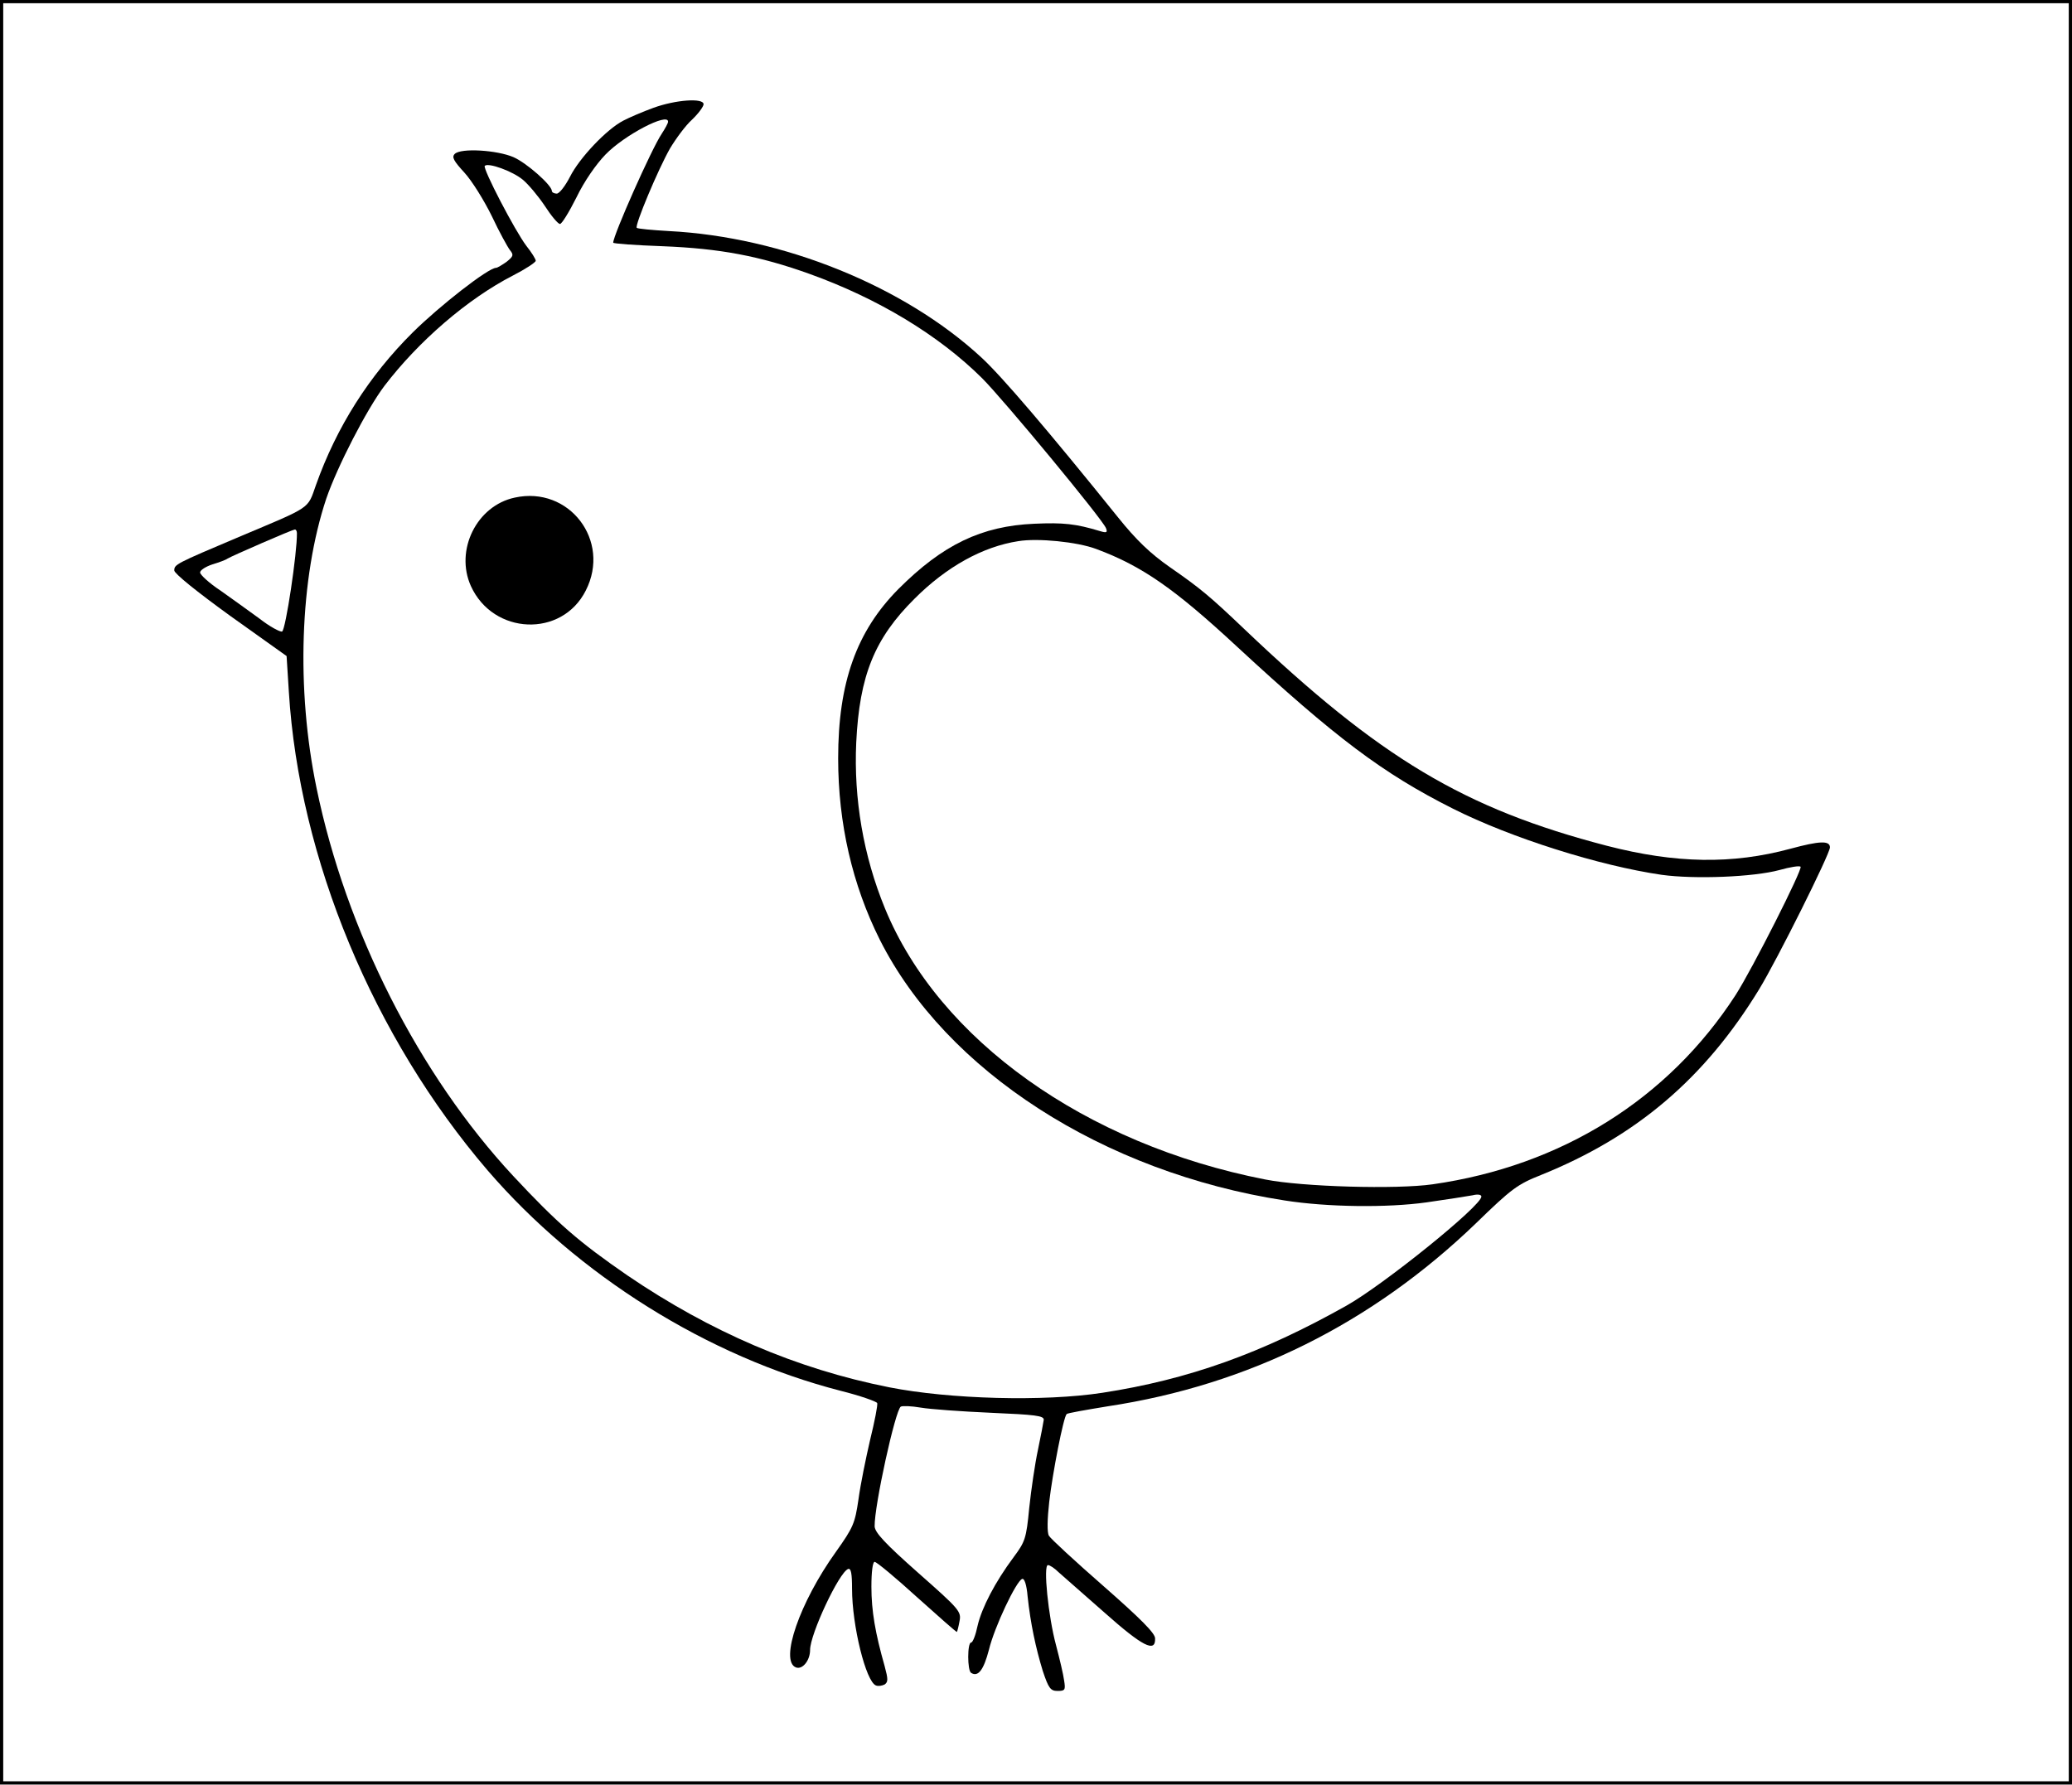
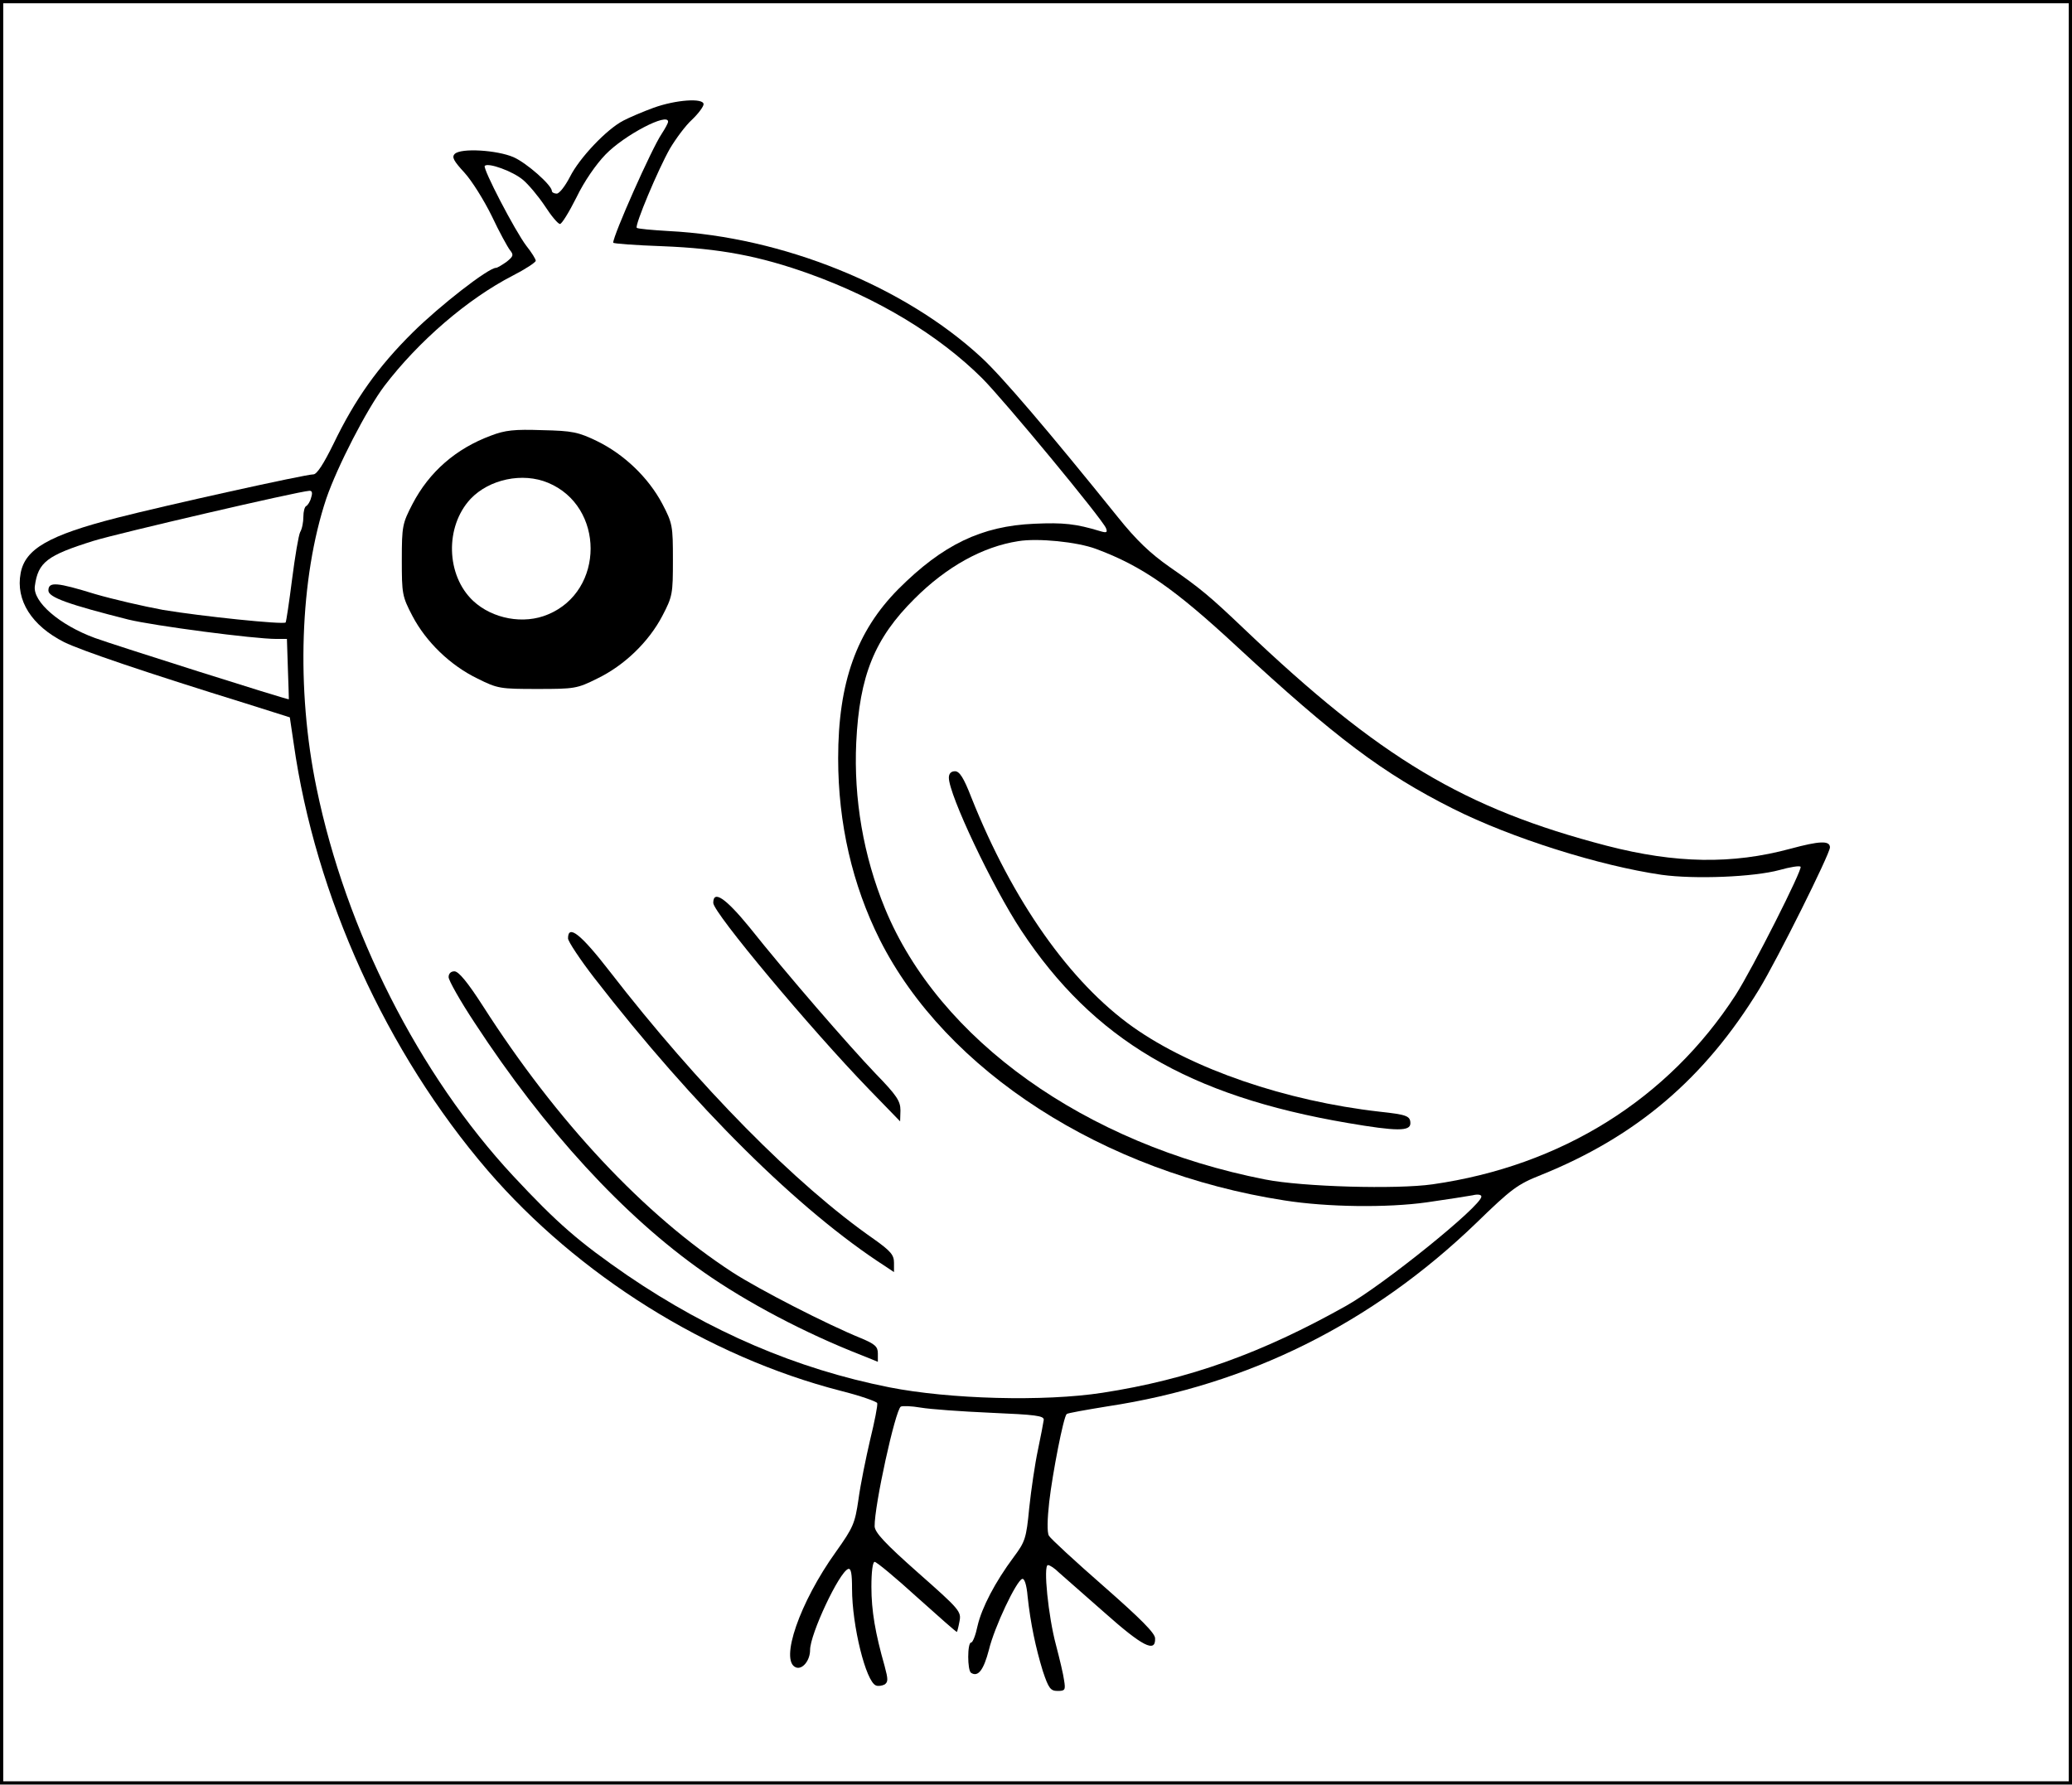
<svg xmlns="http://www.w3.org/2000/svg" version="1.0" width="642pt" height="553pt" viewBox="0 0 642 553" preserveAspectRatio="xMidYMid meet">
  <g transform="translate(0,553) scale(0.1,-0.1)" fill="#000000" stroke="none">
    <path fill="#000000" stroke="none" d="M0 2765 l0 -2765 3210 0 3210 0 0 2765 0 2765 -3210 0 -3210 0 0 -2765z" />
    <path fill="#ffffff" stroke="none" d="M6410 2765 l0 -2755 -3200 0 -3200 0 0 2755 0 2755 3200 0 3200 0 0 -2755z" />
-     <path fill="#000000" stroke="none" d="M2025 5196 c-33 -12 -75 -30 -94 -40 -52 -27 -136 -116 -165 -174 -15 -29 -33 -52 -41 -52 -8 0 -15 4 -15 8 0 18 -78 87 -119 105 -51 22 -163 29 -182 10 -10 -10 -3 -22 30 -58 23 -25 61 -86 85 -135 23 -49 49 -96 56 -105 12 -15 11 -19 -10 -36 -14 -10 -29 -19 -33 -19 -24 0 -174 -117 -258 -200 -136 -135 -236 -293 -300 -473 -27 -76 -11 -65 -239 -161 -196 -83 -200 -85 -200 -104 1 -10 69 -65 174 -141 l174 -124 7 -111 c32 -517 262 -1070 616 -1483 280 -325 682 -577 1094 -683 60 -15 111 -33 113 -38 2 -6 -8 -57 -22 -114 -13 -56 -30 -139 -36 -184 -11 -75 -16 -87 -70 -163 -112 -156 -175 -338 -124 -358 20 -8 44 21 44 54 0 49 90 241 118 251 9 3 12 -15 12 -61 0 -115 43 -288 74 -300 7 -3 19 -1 27 3 11 8 11 16 0 57 -29 102 -41 171 -41 246 0 46 4 77 10 77 6 0 65 -49 132 -110 67 -60 122 -109 123 -107 1 1 5 16 8 33 6 30 0 37 -128 150 -104 92 -134 125 -135 144 -1 64 64 360 81 371 5 3 33 2 62 -3 29 -5 126 -12 217 -16 138 -6 165 -9 164 -22 -1 -8 -9 -50 -18 -93 -9 -42 -21 -123 -27 -180 -9 -95 -13 -105 -48 -152 -58 -78 -99 -157 -112 -213 -6 -29 -15 -52 -20 -52 -12 0 -12 -87 0 -94 22 -14 39 10 55 71 17 71 85 214 103 220 7 3 14 -18 17 -54 9 -84 25 -159 47 -231 18 -54 24 -62 46 -62 23 0 25 3 20 33 -2 17 -14 67 -25 109 -24 89 -40 248 -25 248 6 0 21 -10 34 -23 14 -12 77 -68 141 -124 118 -105 159 -126 157 -80 0 16 -45 61 -160 162 -88 77 -164 147 -169 156 -6 10 -5 52 1 105 10 87 44 263 54 272 2 3 60 13 127 24 436 66 819 257 1141 567 111 108 129 121 202 150 295 119 507 299 676 576 56 92 219 419 219 439 0 22 -33 20 -122 -4 -181 -49 -356 -46 -569 9 -442 115 -703 271 -1124 672 -107 102 -136 126 -231 192 -60 42 -103 83 -160 154 -215 267 -360 437 -423 495 -240 222 -617 374 -969 392 -52 3 -96 7 -99 10 -7 7 66 181 103 246 18 30 48 71 68 89 20 19 36 41 36 48 0 20 -86 14 -155 -11z" />
+     <path fill="#000000" stroke="none" d="M2025 5196 c-33 -12 -75 -30 -94 -40 -52 -27 -136 -116 -165 -174 -15 -29 -33 -52 -41 -52 -8 0 -15 4 -15 8 0 18 -78 87 -119 105 -51 22 -163 29 -182 10 -10 -10 -3 -22 30 -58 23 -25 61 -86 85 -135 23 -49 49 -96 56 -105 12 -15 11 -19 -10 -36 -14 -10 -29 -19 -33 -19 -24 0 -174 -117 -258 -200 -108 -107 -179 -207 -246 -346 -30 -61 -51 -94 -62 -94 -25 0 -458 -96 -610 -135 -210 -54 -283 -96 -297 -171 -16 -84 34 -163 135 -214 53 -26 253 -94 563 -190 l136 -43 12 -81 c67 -473 287 -957 601 -1323 280 -325 682 -577 1094 -683 60 -15 111 -33 113 -38 2 -6 -8 -57 -22 -114 -13 -56 -30 -139 -36 -184 -11 -75 -16 -87 -70 -163 -112 -156 -175 -338 -124 -358 20 -8 44 21 44 54 0 49 90 241 118 251 9 3 12 -15 12 -61 0 -115 43 -288 74 -300 7 -3 19 -1 27 3 11 8 11 16 0 57 -29 102 -41 171 -41 246 0 46 4 77 10 77 6 0 65 -49 132 -110 67 -60 122 -109 123 -107 1 1 5 16 8 33 6 30 0 37 -128 150 -104 92 -134 125 -135 144 -1 64 64 360 81 371 5 3 33 2 62 -3 29 -5 126 -12 217 -16 138 -6 165 -9 164 -22 -1 -8 -9 -50 -18 -93 -9 -42 -21 -123 -27 -180 -9 -95 -13 -105 -48 -152 -58 -78 -99 -157 -112 -213 -6 -29 -15 -52 -20 -52 -12 0 -12 -87 0 -94 22 -14 39 10 55 71 17 71 85 214 103 220 7 3 14 -18 17 -54 9 -84 25 -159 47 -231 18 -54 24 -62 46 -62 23 0 25 3 20 33 -2 17 -14 67 -25 109 -24 89 -40 248 -25 248 6 0 21 -10 34 -23 14 -12 77 -68 141 -124 118 -105 159 -126 157 -80 0 16 -45 61 -160 162 -88 77 -164 147 -169 156 -6 10 -5 52 1 105 10 87 44 263 54 272 2 3 60 13 127 24 436 66 819 257 1141 567 111 108 129 121 202 150 295 119 507 299 676 576 56 92 219 419 219 439 0 22 -33 20 -122 -4 -181 -49 -356 -46 -569 9 -442 115 -703 271 -1124 672 -107 102 -136 126 -231 192 -60 42 -103 83 -160 154 -215 267 -360 437 -423 495 -240 222 -617 374 -969 392 -52 3 -96 7 -99 10 -7 7 66 181 103 246 18 30 48 71 68 89 20 19 36 41 36 48 0 20 -86 14 -155 -11z" />
    <path fill="#ffffff" stroke="none" d="M2070 5153 c0 -5 -9 -21 -20 -38 -31 -46 -150 -314 -150 -337 0 -3 69 -8 153 -11 177 -7 300 -30 456 -86 211 -76 399 -189 534 -323 67 -67 374 -438 384 -465 5 -13 2 -15 -18 -9 -76 23 -114 27 -204 23 -164 -7 -284 -65 -421 -202 -130 -131 -187 -290 -187 -525 0 -202 44 -392 129 -562 205 -407 692 -721 1254 -808 133 -21 319 -23 440 -6 63 9 127 19 143 22 16 4 27 2 27 -4 0 -29 -304 -274 -418 -338 -263 -148 -490 -229 -756 -270 -181 -28 -474 -20 -661 17 -287 57 -554 172 -810 346 -151 104 -218 162 -355 309 -292 314 -518 760 -609 1201 -64 308 -52 652 30 898 34 99 125 276 180 349 106 139 258 270 398 342 39 20 71 41 71 46 0 5 -13 26 -29 46 -35 46 -136 240 -129 248 11 11 87 -17 118 -43 17 -14 48 -51 68 -81 20 -31 41 -56 47 -56 5 -1 28 36 51 82 24 50 61 103 90 133 59 61 194 131 194 102z" />
-     <path fill="#ffffff" stroke="none" d="M920 3878 c1 -60 -35 -301 -46 -305 -6 -2 -38 15 -70 40 -33 24 -87 63 -121 87 -35 23 -63 49 -63 56 0 7 17 18 38 25 20 6 42 14 47 18 15 9 199 89 208 90 4 1 7 -5 7 -11z" />
+     <path fill="#ffffff" stroke="none" d="M964 3988 c-3 -13 -11 -24 -15 -26 -5 -2 -9 -17 -9 -33 0 -17 -4 -38 -10 -48 -5 -10 -16 -76 -25 -146 -9 -71 -18 -131 -20 -134 -8 -7 -260 19 -380 39 -60 11 -155 33 -210 49 -120 37 -145 39 -145 11 0 -21 62 -43 248 -90 78 -19 388 -60 459 -60 l32 0 3 -92 c2 -51 3 -94 3 -95 -1 -3 -544 169 -601 190 -109 40 -193 112 -186 161 10 74 38 95 182 140 74 23 633 153 668 155 9 1 11 -6 6 -21z" />
    <path fill="#ffffff" stroke="none" d="M3396 3829 c143 -53 244 -124 437 -303 305 -282 452 -393 669 -502 181 -91 454 -177 647 -205 102 -14 284 -7 365 15 32 9 62 14 65 10 7 -7 -148 -314 -201 -397 -209 -323 -540 -530 -939 -587 -111 -16 -403 -8 -519 15 -557 109 -1011 433 -1178 840 -67 163 -97 340 -89 514 10 208 57 323 181 446 99 99 211 161 321 178 60 10 182 -2 241 -24z" />
-     <path fill="#000000" stroke="none" d="M1595 3988 c-118 -25 -186 -163 -136 -274 69 -152 282 -161 356 -14 79 155 -52 325 -220 288z" />
+     <path fill="#000000" stroke="none" d="M1521 4180 c-108 -40 -191 -112 -243 -212 -31 -60 -33 -68 -33 -173 0 -105 1 -113 33 -174 42 -80 117 -153 202 -194 62 -31 70 -32 185 -32 115 0 123 1 185 32 85 41 160 114 202 194 32 61 33 69 33 174 0 105 -1 113 -33 174 -43 81 -118 153 -202 194 -58 28 -76 32 -170 34 -86 3 -115 0 -159 -17z" />
+     <path fill="#ffffff" stroke="none" d="M1698 4034 c176 -73 176 -335 0 -408 -75 -32 -172 -14 -232 42 -84 79 -88 230 -8 316 58 61 161 83 240 50z" />
+     <path fill="#000000" stroke="none" d="M2210 2732 c0 -30 301 -390 482 -577 l97 -100 1 34 c0 29 -11 46 -78 115 -84 88 -274 307 -391 454 -73 89 -111 115 -111 74z" />
+     <path fill="#000000" stroke="none" d="M1760 2622 c0 -9 37 -65 81 -122 310 -400 635 -722 902 -894 l27 -18 0 29 c0 24 -10 36 -62 73 -243 169 -545 476 -819 830 -89 115 -129 147 -129 102z" />
+     <path fill="#000000" stroke="none" d="M1390 2502 c0 -10 36 -74 81 -142 217 -332 462 -599 709 -772 134 -94 314 -189 488 -257 l52 -21 0 26 c0 21 -9 29 -52 47 -108 44 -316 151 -398 204 -274 178 -545 468 -774 826 -47 73 -75 107 -88 107 -11 0 -18 -7 -18 -18z" />
+     <path fill="#000000" stroke="none" d="M2940 3120 c0 -53 135 -338 224 -473 224 -339 519 -513 1012 -597 152 -26 194 -26 194 -1 0 23 -12 27 -95 36 -291 33 -580 132 -764 262 -196 139 -374 392 -501 711 -24 62 -37 82 -51 82 -12 0 -19 -7 -19 -20z" />
  </g>
</svg>
